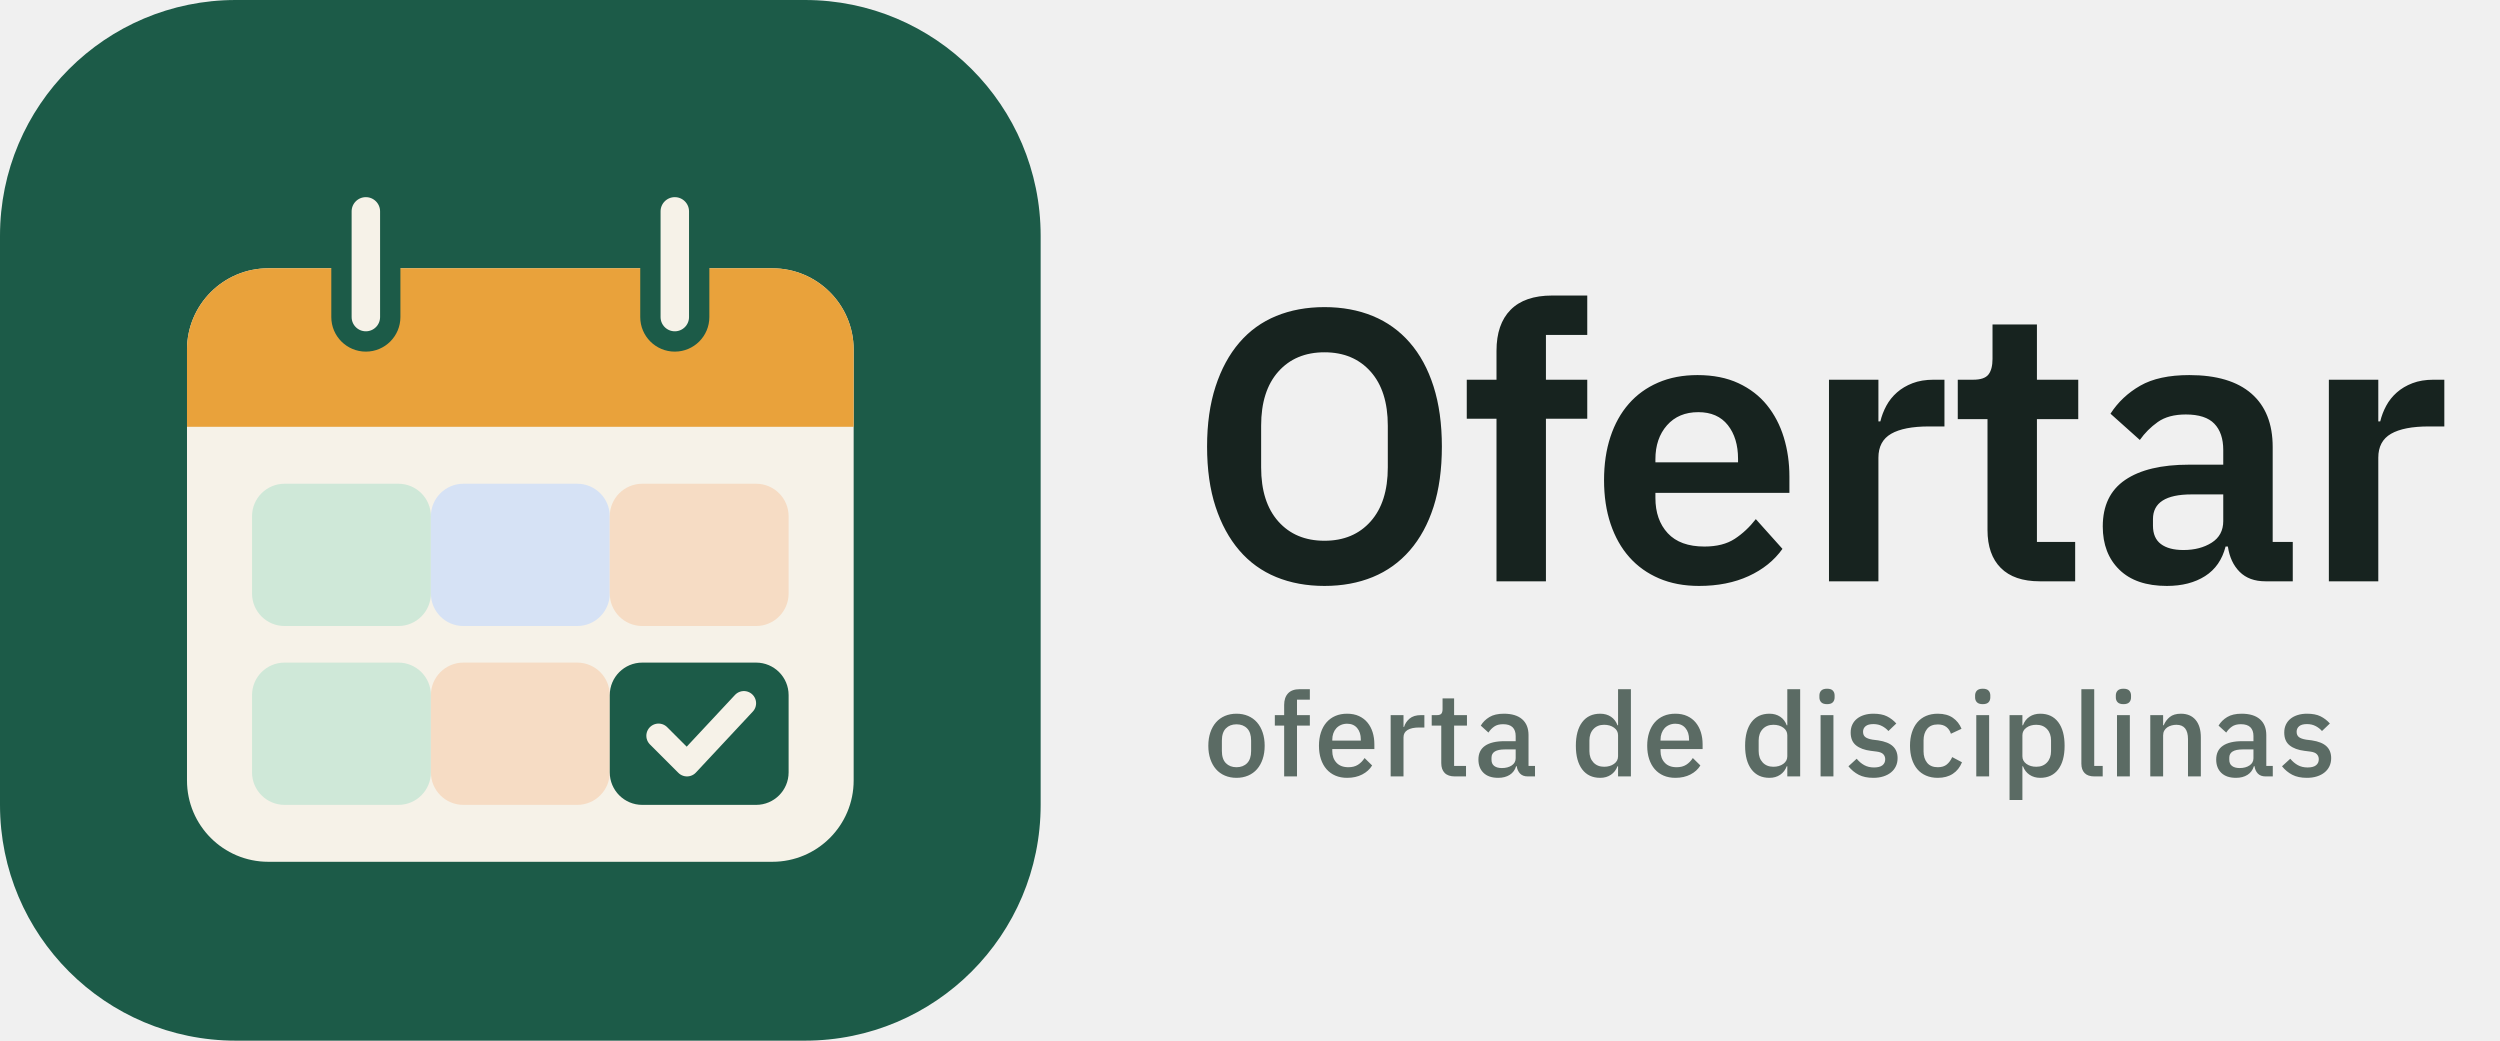
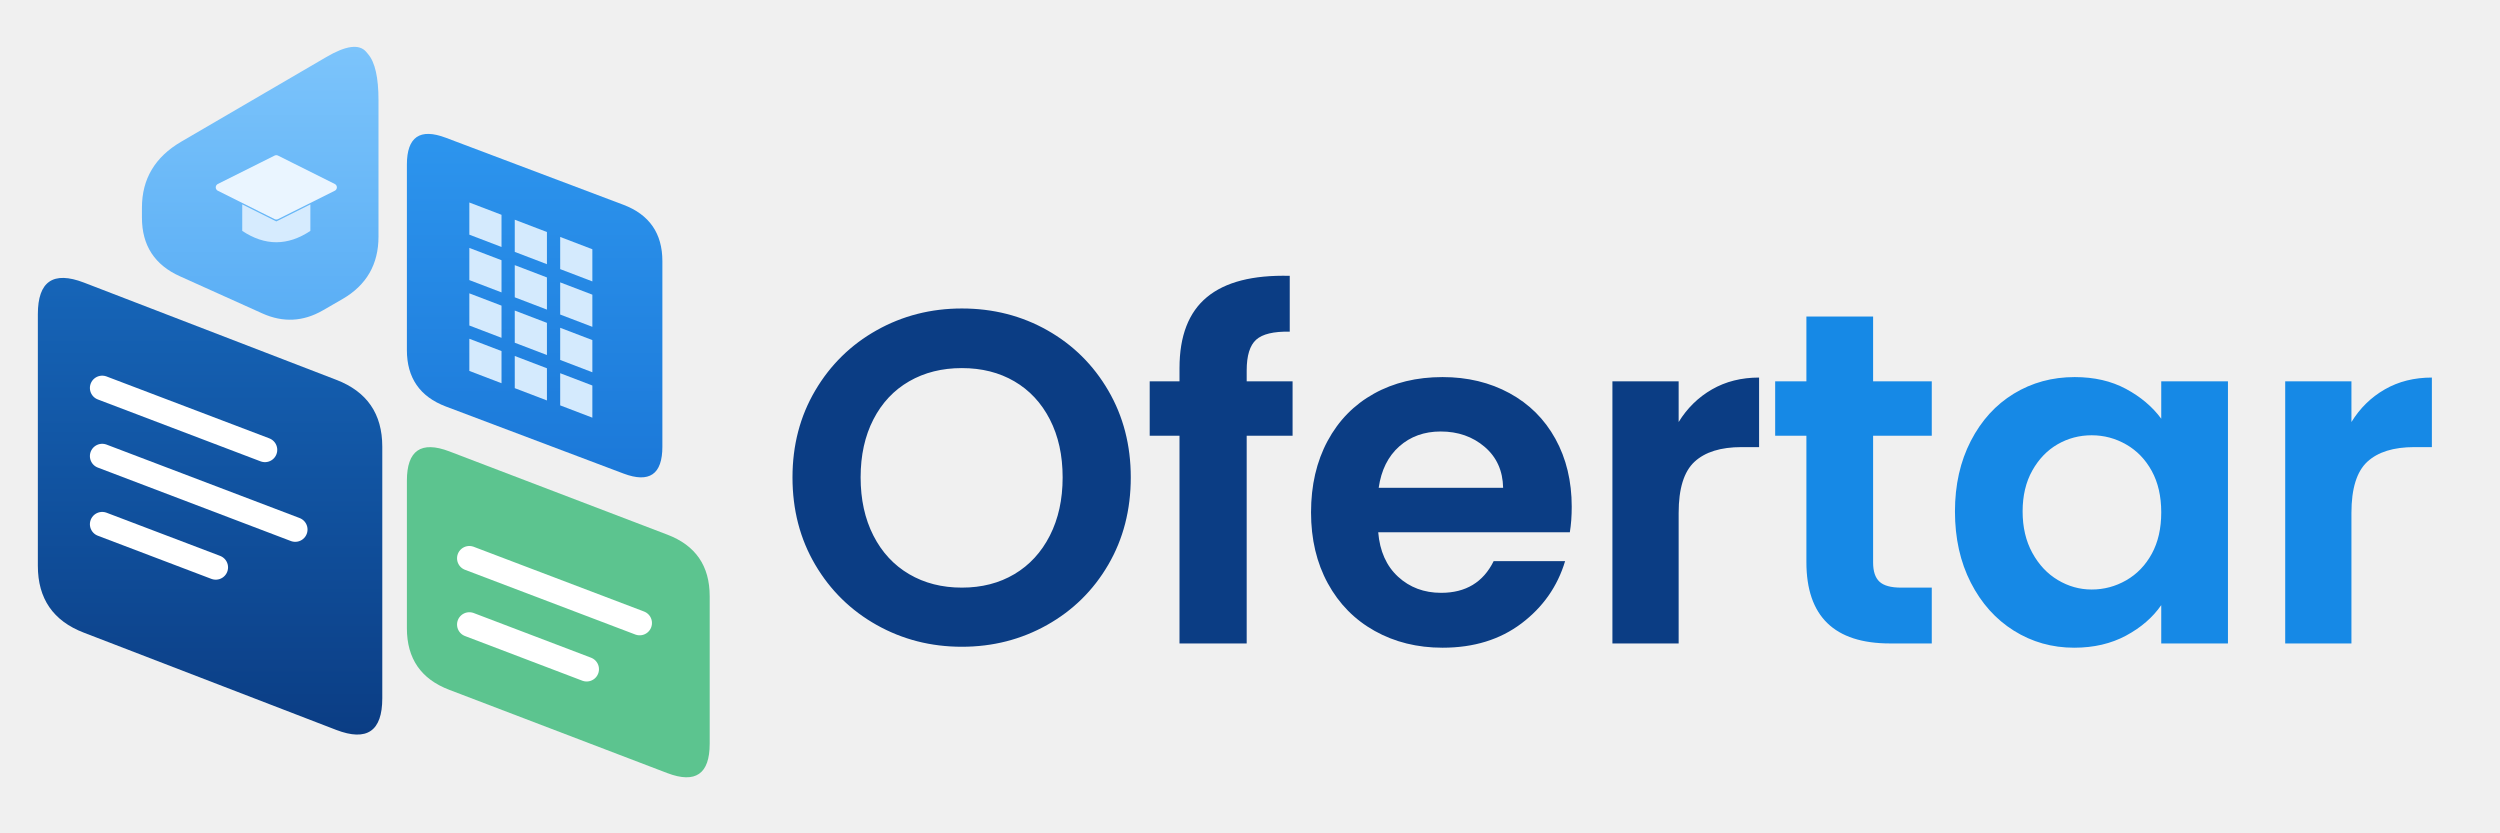
- <svg xmlns="http://www.w3.org/2000/svg" viewBox="0 0 1230 512" role="img" aria-label="Ofertar">
-   <g>
-     <rect width="512" height="512" rx="116" fill="#1c5b48" />
-     <rect x="92" y="132" width="328" height="292" rx="40" fill="#f6f2e8" />
-     <path d="M92 172a40 40 0 0 1 40-40h248a40 40 0 0 1 40 40v38H92z" fill="#e9a23b" />
-     <rect x="168" y="92" width="24" height="76" rx="12" fill="#f6f2e8" stroke="#1c5b48" stroke-width="10" />
-     <rect x="320" y="92" width="24" height="76" rx="12" fill="#f6f2e8" stroke="#1c5b48" stroke-width="10" />
-     <rect x="124" y="238" width="88" height="70" rx="16" fill="#cfe8d8" />
-     <rect x="212" y="238" width="88" height="70" rx="16" fill="#d6e2f5" />
-     <rect x="300" y="238" width="88" height="70" rx="16" fill="#f6dcc4" />
-     <rect x="124" y="326" width="88" height="70" rx="16" fill="#cfe8d8" />
-     <rect x="212" y="326" width="88" height="70" rx="16" fill="#f6dcc4" />
-     <rect x="300" y="326" width="88" height="70" rx="16" fill="#1c5b48" />
-     <path d="M324 362l14 14 28-30" fill="none" stroke="#f6f2e8" stroke-width="12" stroke-linecap="round" stroke-linejoin="round" />
-   </g>
-   <path fill="#17231f" d="M651.64 288.28Q638.53 288.28 627.89 283.91Q617.25 279.54 609.745 270.8Q602.24 262.06 598.06 249.33Q593.88 236.6 593.88 219.69Q593.88 202.97 598.06 190.145Q602.24 177.32 609.745 168.58Q617.25 159.84 627.89 155.47Q638.53 151.1 651.64 151.1Q664.75 151.1 675.39 155.47Q686.03 159.84 693.63 168.58Q701.23 177.32 705.315 190.145Q709.4 202.97 709.4 219.69Q709.4 236.6 705.315 249.33Q701.23 262.06 693.63 270.8Q686.03 279.54 675.39 283.91Q664.75 288.28 651.64 288.28ZM651.64 266.05Q665.89 266.05 674.345 256.55Q682.8 247.05 682.8 229.95V209.43Q682.8 192.33 674.345 182.83Q665.89 173.33 651.64 173.33Q637.39 173.33 628.935 182.83Q620.48 192.33 620.48 209.43V229.95Q620.48 247.05 628.935 256.55Q637.39 266.05 651.64 266.05Z M736.28 206.01H721.65V186.82H736.28V172.57Q736.28 159.46 743.215 152.43Q750.15 145.4 763.64 145.4H780.93V164.78H760.6V186.82H780.93V206.01H760.6V286.0H736.28Z M835.93 288.28Q824.91 288.28 816.265 284.575Q807.62 280.87 801.635 274.125Q795.65 267.38 792.42 257.785Q789.19 248.19 789.19 236.22Q789.19 224.44 792.325 214.94Q795.46 205.44 801.35 198.695Q807.24 191.95 815.79 188.245Q824.34 184.54 835.17 184.54Q846.76 184.54 855.31 188.53Q863.86 192.52 869.37 199.36Q874.88 206.2 877.635 215.225Q880.39 224.25 880.39 234.51V242.49H814.46V244.96Q814.46 255.79 820.54 262.345Q826.62 268.9 838.59 268.9Q847.71 268.9 853.505 265.1Q859.3 261.3 863.86 255.41L876.97 270.04Q870.89 278.59 860.345 283.435Q849.8 288.28 835.93 288.28ZM835.55 202.78Q825.86 202.78 820.16 209.24Q814.46 215.7 814.46 225.96V227.48H855.12V225.77Q855.12 215.51 850.085 209.145Q845.05 202.78 835.55 202.78Z M899.86 286.0V186.82H924.18V207.34H925.13Q926.08 203.35 928.075 199.645Q930.07 195.94 933.3 193.09Q936.53 190.24 940.995 188.53Q945.46 186.82 951.35 186.82H956.67V209.81H949.07Q936.72 209.81 930.45 213.42Q924.18 217.03 924.18 225.2V286.0Z M1003.5 286.0Q990.96 286.0 984.405 279.445Q977.85 272.89 977.85 260.73V206.2H963.22V186.82H970.82Q976.33 186.82 978.325 184.255Q980.32 181.69 980.32 176.56V159.65H1002.17V186.82H1022.5V206.2H1002.17V266.62H1020.98V286.0Z M1114.55 286.0Q1106.57 286.0 1101.915 281.345Q1097.26 276.69 1096.12 268.9H1094.98Q1092.51 278.59 1084.91 283.435Q1077.31 288.28 1066.1 288.28Q1050.9 288.28 1042.73 280.3Q1034.56 272.32 1034.56 259.02Q1034.56 243.63 1045.58 236.125Q1056.6 228.62 1076.93 228.62H1093.84V221.4Q1093.84 213.04 1089.47 208.48Q1085.1 203.92 1075.41 203.92Q1066.86 203.92 1061.635 207.625Q1056.41 211.33 1052.8 216.46L1038.36 203.54Q1043.87 194.99 1052.99 189.765Q1062.11 184.54 1077.12 184.54Q1097.26 184.54 1107.71 193.66Q1118.16 202.78 1118.16 219.88V266.62H1128.04V286.0ZM1074.27 270.61Q1082.44 270.61 1088.14 267.0Q1093.84 263.39 1093.84 256.36V243.25H1078.26Q1059.26 243.25 1059.26 255.41V258.64Q1059.26 264.72 1063.155 267.665Q1067.05 270.61 1074.27 270.61Z M1145.8 286.0V186.82H1170.12V207.34H1171.07Q1172.02 203.35 1174.015 199.645Q1176.01 195.94 1179.24 193.09Q1182.47 190.24 1186.935 188.53Q1191.4 186.82 1197.29 186.82H1202.61V209.81H1195.01Q1182.66 209.81 1176.39 213.42Q1170.12 217.03 1170.12 225.2V286.0Z" />
-   <path fill="#5b6b64" d="M608.356 382.696Q605.224 382.696 602.643 381.594Q600.062 380.492 598.264 378.433Q596.466 376.374 595.48 373.445Q594.494 370.516 594.494 366.92Q594.494 363.324 595.48 360.395Q596.466 357.466 598.264 355.407Q600.062 353.348 602.643 352.246Q605.224 351.144 608.356 351.144Q611.488 351.144 614.069 352.246Q616.65 353.348 618.448 355.407Q620.246 357.466 621.232 360.395Q622.218 363.324 622.218 366.92Q622.218 370.516 621.232 373.445Q620.246 376.374 618.448 378.433Q616.65 380.492 614.069 381.594Q611.488 382.696 608.356 382.696ZM608.356 377.476Q611.604 377.476 613.576 375.475Q615.548 373.474 615.548 369.472V364.368Q615.548 360.366 613.576 358.365Q611.604 356.364 608.356 356.364Q605.108 356.364 603.136 358.365Q601.164 360.366 601.164 364.368V369.472Q601.164 373.474 603.136 375.475Q605.108 377.476 608.356 377.476Z M631.802 357.002H627.22V351.84H631.802V346.852Q631.802 343.198 633.716 341.139Q635.63 339.08 639.458 339.08H644.446V344.242H638.124V351.84H644.446V357.002H638.124V382.0H631.802Z M662.788 382.696Q659.54 382.696 656.988 381.594Q654.436 380.492 652.638 378.433Q650.84 376.374 649.883 373.445Q648.926 370.516 648.926 366.92Q648.926 363.324 649.883 360.395Q650.84 357.466 652.638 355.407Q654.436 353.348 656.988 352.246Q659.54 351.144 662.788 351.144Q666.094 351.144 668.617 352.304Q671.14 353.464 672.822 355.523Q674.504 357.582 675.345 360.308Q676.186 363.034 676.186 366.166V368.544H655.48V369.53Q655.48 373.01 657.539 375.243Q659.598 377.476 663.426 377.476Q666.21 377.476 668.124 376.258Q670.038 375.04 671.372 372.952L675.084 376.606Q673.402 379.39 670.212 381.043Q667.022 382.696 662.788 382.696ZM662.788 356.074Q661.164 356.074 659.801 356.654Q658.438 357.234 657.481 358.278Q656.524 359.322 656.002 360.772Q655.48 362.222 655.48 363.962V364.368H669.516V363.788Q669.516 360.308 667.718 358.191Q665.92 356.074 662.788 356.074Z M684.204 382.0V351.84H690.526V357.64H690.816Q691.454 355.32 693.484 353.58Q695.514 351.84 699.11 351.84H700.792V357.93H698.298Q694.528 357.93 692.527 359.148Q690.526 360.366 690.526 362.744V382.0Z M715.77 382.0Q712.464 382.0 710.782 380.289Q709.1 378.578 709.1 375.446V357.002H704.402V351.84H706.954Q708.52 351.84 709.129 351.144Q709.738 350.448 709.738 348.882V343.604H715.422V351.84H721.744V357.002H715.422V376.838H721.28V382.0Z M751.686 382.0Q749.192 382.0 747.858 380.579Q746.524 379.158 746.234 376.954H745.944Q745.074 379.796 742.754 381.246Q740.434 382.696 737.128 382.696Q732.43 382.696 729.907 380.26Q727.384 377.824 727.384 373.706Q727.384 369.182 730.661 366.92Q733.938 364.658 740.26 364.658H745.712V362.106Q745.712 359.322 744.204 357.814Q742.696 356.306 739.506 356.306Q736.838 356.306 735.156 357.466Q733.474 358.626 732.314 360.424L728.544 357.002Q730.052 354.45 732.778 352.797Q735.504 351.144 739.912 351.144Q745.77 351.144 748.902 353.87Q752.034 356.596 752.034 361.7V376.838H755.224V382.0ZM738.926 377.882Q741.884 377.882 743.798 376.577Q745.712 375.272 745.712 373.068V368.718H740.376Q733.822 368.718 733.822 372.778V373.822Q733.822 375.852 735.185 376.867Q736.548 377.882 738.926 377.882Z M796.084 377.012H795.794Q794.808 379.68 792.575 381.188Q790.342 382.696 787.326 382.696Q781.584 382.696 778.452 378.549Q775.32 374.402 775.32 366.92Q775.32 359.438 778.452 355.291Q781.584 351.144 787.326 351.144Q790.342 351.144 792.575 352.623Q794.808 354.102 795.794 356.828H796.084V339.08H802.406V382.0H796.084ZM789.24 377.244Q792.14 377.244 794.112 375.823Q796.084 374.402 796.084 372.082V361.758Q796.084 359.438 794.112 358.017Q792.14 356.596 789.24 356.596Q785.934 356.596 783.962 358.713Q781.99 360.83 781.99 364.31V369.53Q781.99 373.01 783.962 375.127Q785.934 377.244 789.24 377.244Z M824.286 382.696Q821.038 382.696 818.486 381.594Q815.934 380.492 814.136 378.433Q812.338 376.374 811.381 373.445Q810.424 370.516 810.424 366.92Q810.424 363.324 811.381 360.395Q812.338 357.466 814.136 355.407Q815.934 353.348 818.486 352.246Q821.038 351.144 824.286 351.144Q827.592 351.144 830.115 352.304Q832.638 353.464 834.32 355.523Q836.002 357.582 836.843 360.308Q837.684 363.034 837.684 366.166V368.544H816.978V369.53Q816.978 373.01 819.037 375.243Q821.096 377.476 824.924 377.476Q827.708 377.476 829.622 376.258Q831.536 375.04 832.87 372.952L836.582 376.606Q834.9 379.39 831.71 381.043Q828.52 382.696 824.286 382.696ZM824.286 356.074Q822.662 356.074 821.299 356.654Q819.936 357.234 818.979 358.278Q818.022 359.322 817.5 360.772Q816.978 362.222 816.978 363.962V364.368H831.014V363.788Q831.014 360.308 829.216 358.191Q827.418 356.074 824.286 356.074Z M879.356 377.012H879.066Q878.08 379.68 875.847 381.188Q873.614 382.696 870.598 382.696Q864.856 382.696 861.724 378.549Q858.592 374.402 858.592 366.92Q858.592 359.438 861.724 355.291Q864.856 351.144 870.598 351.144Q873.614 351.144 875.847 352.623Q878.08 354.102 879.066 356.828H879.356V339.08H885.678V382.0H879.356ZM872.512 377.244Q875.412 377.244 877.384 375.823Q879.356 374.402 879.356 372.082V361.758Q879.356 359.438 877.384 358.017Q875.412 356.596 872.512 356.596Q869.206 356.596 867.234 358.713Q865.262 360.83 865.262 364.31V369.53Q865.262 373.01 867.234 375.127Q869.206 377.244 872.512 377.244Z M898.916 346.446Q896.944 346.446 896.045 345.518Q895.146 344.59 895.146 343.14V342.154Q895.146 340.704 896.045 339.776Q896.944 338.848 898.916 338.848Q900.888 338.848 901.758 339.776Q902.628 340.704 902.628 342.154V343.14Q902.628 344.59 901.758 345.518Q900.888 346.446 898.916 346.446ZM895.726 351.84H902.048V382.0H895.726Z M921.666 382.696Q917.374 382.696 914.474 381.188Q911.574 379.68 909.428 377.012L913.488 373.3Q915.17 375.33 917.229 376.461Q919.288 377.592 922.014 377.592Q924.798 377.592 926.161 376.519Q927.524 375.446 927.524 373.532Q927.524 372.082 926.567 371.067Q925.61 370.052 923.232 369.762L920.448 369.414Q915.808 368.834 913.169 366.717Q910.53 364.6 910.53 360.424Q910.53 358.22 911.342 356.509Q912.154 354.798 913.633 353.609Q915.112 352.42 917.171 351.782Q919.23 351.144 921.724 351.144Q925.784 351.144 928.365 352.42Q930.946 353.696 932.976 355.958L929.09 359.67Q927.93 358.278 926.045 357.263Q924.16 356.248 921.724 356.248Q919.114 356.248 917.867 357.292Q916.62 358.336 916.62 360.018Q916.62 361.758 917.722 362.628Q918.824 363.498 921.26 363.904L924.044 364.252Q929.032 365.006 931.323 367.181Q933.614 369.356 933.614 373.01Q933.614 375.214 932.773 376.983Q931.932 378.752 930.366 380.028Q928.8 381.304 926.596 382.0Q924.392 382.696 921.666 382.696Z M953.406 382.696Q950.158 382.696 947.606 381.594Q945.054 380.492 943.314 378.433Q941.574 376.374 940.646 373.445Q939.718 370.516 939.718 366.92Q939.718 363.324 940.646 360.395Q941.574 357.466 943.314 355.407Q945.054 353.348 947.606 352.246Q950.158 351.144 953.406 351.144Q957.93 351.144 960.83 353.174Q963.73 355.204 965.064 358.568L959.844 361.004Q959.206 358.916 957.611 357.669Q956.016 356.422 953.406 356.422Q949.926 356.422 948.157 358.597Q946.388 360.772 946.388 364.252V369.646Q946.388 373.126 948.157 375.301Q949.926 377.476 953.406 377.476Q956.19 377.476 957.843 376.113Q959.496 374.75 960.482 372.488L965.296 375.04Q963.788 378.752 960.772 380.724Q957.756 382.696 953.406 382.696Z M975.518 346.446Q973.546 346.446 972.647 345.518Q971.748 344.59 971.748 343.14V342.154Q971.748 340.704 972.647 339.776Q973.546 338.848 975.518 338.848Q977.49 338.848 978.36 339.776Q979.23 340.704 979.23 342.154V343.14Q979.23 344.59 978.36 345.518Q977.49 346.446 975.518 346.446ZM972.328 351.84H978.65V382.0H972.328Z M988.698 351.84H995.02V356.828H995.31Q996.296 354.102 998.529 352.623Q1000.762 351.144 1003.778 351.144Q1009.52 351.144 1012.652 355.291Q1015.784 359.438 1015.784 366.92Q1015.784 374.402 1012.652 378.549Q1009.52 382.696 1003.778 382.696Q1000.762 382.696 998.529 381.188Q996.296 379.68 995.31 377.012H995.02V393.6H988.698ZM1001.864 377.244Q1005.17 377.244 1007.142 375.127Q1009.114 373.01 1009.114 369.53V364.31Q1009.114 360.83 1007.142 358.713Q1005.17 356.596 1001.864 356.596Q998.964 356.596 996.992 358.017Q995.02 359.438 995.02 361.758V372.082Q995.02 374.402 996.992 375.823Q998.964 377.244 1001.864 377.244Z M1030.472 382.0Q1027.224 382.0 1025.629 380.347Q1024.034 378.694 1024.034 375.736V339.08H1030.356V376.838H1034.532V382.0Z M1044.754 346.446Q1042.782 346.446 1041.883 345.518Q1040.984 344.59 1040.984 343.14V342.154Q1040.984 340.704 1041.883 339.776Q1042.782 338.848 1044.754 338.848Q1046.726 338.848 1047.596 339.776Q1048.466 340.704 1048.466 342.154V343.14Q1048.466 344.59 1047.596 345.518Q1046.726 346.446 1044.754 346.446ZM1041.564 351.84H1047.886V382.0H1041.564Z M1057.934 382.0V351.84H1064.256V356.828H1064.546Q1065.532 354.392 1067.533 352.768Q1069.534 351.144 1073.014 351.144Q1077.654 351.144 1080.235 354.189Q1082.816 357.234 1082.816 362.86V382.0H1076.494V363.672Q1076.494 356.596 1070.81 356.596Q1069.592 356.596 1068.403 356.915Q1067.214 357.234 1066.286 357.872Q1065.358 358.51 1064.807 359.496Q1064.256 360.482 1064.256 361.816V382.0Z M1114.672 382.0Q1112.178 382.0 1110.844 380.579Q1109.51 379.158 1109.22 376.954H1108.93Q1108.06 379.796 1105.74 381.246Q1103.42 382.696 1100.114 382.696Q1095.416 382.696 1092.893 380.26Q1090.37 377.824 1090.37 373.706Q1090.37 369.182 1093.647 366.92Q1096.924 364.658 1103.246 364.658H1108.698V362.106Q1108.698 359.322 1107.19 357.814Q1105.682 356.306 1102.492 356.306Q1099.824 356.306 1098.142 357.466Q1096.46 358.626 1095.3 360.424L1091.53 357.002Q1093.038 354.45 1095.764 352.797Q1098.49 351.144 1102.898 351.144Q1108.756 351.144 1111.888 353.87Q1115.02 356.596 1115.02 361.7V376.838H1118.21V382.0ZM1101.912 377.882Q1104.87 377.882 1106.784 376.577Q1108.698 375.272 1108.698 373.068V368.718H1103.362Q1096.808 368.718 1096.808 372.778V373.822Q1096.808 375.852 1098.171 376.867Q1099.534 377.882 1101.912 377.882Z M1134.986 382.696Q1130.694 382.696 1127.794 381.188Q1124.894 379.68 1122.748 377.012L1126.808 373.3Q1128.49 375.33 1130.549 376.461Q1132.608 377.592 1135.334 377.592Q1138.118 377.592 1139.481 376.519Q1140.844 375.446 1140.844 373.532Q1140.844 372.082 1139.887 371.067Q1138.93 370.052 1136.552 369.762L1133.768 369.414Q1129.128 368.834 1126.489 366.717Q1123.85 364.6 1123.85 360.424Q1123.85 358.22 1124.662 356.509Q1125.474 354.798 1126.953 353.609Q1128.432 352.42 1130.491 351.782Q1132.55 351.144 1135.044 351.144Q1139.104 351.144 1141.685 352.42Q1144.266 353.696 1146.296 355.958L1142.41 359.67Q1141.25 358.278 1139.365 357.263Q1137.48 356.248 1135.044 356.248Q1132.434 356.248 1131.187 357.292Q1129.94 358.336 1129.94 360.018Q1129.94 361.758 1131.042 362.628Q1132.144 363.498 1134.58 363.904L1137.364 364.252Q1142.352 365.006 1144.643 367.181Q1146.934 369.356 1146.934 373.01Q1146.934 375.214 1146.093 376.983Q1145.252 378.752 1143.686 380.028Q1142.12 381.304 1139.916 382.0Q1137.712 382.696 1134.986 382.696Z" />
+ <svg xmlns="http://www.w3.org/2000/svg" viewBox="130 125 1321 440" role="img" aria-label="Ofertar">
+   <defs>
+     <linearGradient id="gA" x1="0" y1="0" x2="0" y2="1">
+       <stop offset="0" stop-color="#1665b8" />
+       <stop offset="1" stop-color="#0b3d84" />
+     </linearGradient>
+     <linearGradient id="gB" x1="0" y1="0" x2="0" y2="1">
+       <stop offset="0" stop-color="#2d95ee" />
+       <stop offset="1" stop-color="#1b78d8" />
+     </linearGradient>
+     <linearGradient id="gD" x1="0" y1="0" x2="0" y2="1">
+       <stop offset="0" stop-color="#7cc4fb" />
+       <stop offset="1" stop-color="#5aaef5" />
+     </linearGradient>
+   </defs>
+   <path d="M205.0 234.7Q205.0 212.0 225.7 199.9L302.5 155.1Q318.0 146.0 323.5 152.4L324.5 153.6Q330.0 160.0 330.0 178.0L330.0 250.0Q330.0 272.0 311.0 283.0L300.6 289.0Q285.0 298.0 268.6 290.6L225.1 271.0Q205.0 262.0 205.0 240.0Z" fill="url(#gD)" />
+   <path d="M246 224L276 209L306 224L276 239Z" fill="#eaf5ff" stroke="#eaf5ff" stroke-width="4" stroke-linejoin="round" />
+   <path d="M258 233v14q18 12 36 0v-14l-18 9z" fill="#eaf5ff" opacity=".85" />
+   <path d="M345.0 212.0Q345.0 190.0 365.6 197.8L459.4 233.2Q480.0 241.0 480.0 263.0L480.0 361.0Q480.0 383.0 459.4 375.2L365.6 339.8Q345.0 332.0 345.0 310.0Z" fill="url(#gB)" />
+   <path d="M378 232.0l17 6.5v17l-17 -6.5z" fill="#d4eafd" />
+   <path d="M402 241.1l17 6.5v17l-17 -6.5z" fill="#d4eafd" />
+   <path d="M426 250.2l17 6.5v17l-17 -6.5z" fill="#d4eafd" />
+   <path d="M378 256.0l17 6.5v17l-17 -6.5z" fill="#d4eafd" />
+   <path d="M402 265.1l17 6.5v17l-17 -6.5z" fill="#d4eafd" />
+   <path d="M426 274.2l17 6.5v17l-17 -6.5z" fill="#d4eafd" />
+   <path d="M378 280.0l17 6.5v17l-17 -6.5z" fill="#d4eafd" />
+   <path d="M402 289.1l17 6.5v17l-17 -6.5z" fill="#d4eafd" />
+   <path d="M426 298.2l17 6.5v17l-17 -6.5z" fill="#d4eafd" />
+   <path d="M378 304.0l17 6.5v17l-17 -6.5z" fill="#d4eafd" />
+   <path d="M402 313.1l17 6.5v17l-17 -6.5z" fill="#d4eafd" />
+   <path d="M426 322.2l17 6.5v17l-17 -6.5z" fill="#d4eafd" />
+   <path d="M150.0 291.0Q150.0 265.0 174.3 274.3L307.7 325.7Q332.0 335.0 332.0 361.0L332.0 494.0Q332.0 520.0 307.7 510.7L174.3 459.3Q150.0 450.0 150.0 424.0Z" fill="url(#gA)" />
+   <path d="M184 330L270 362.7" stroke="#ffffff" stroke-width="13" stroke-linecap="round" />
+   <path d="M184 366L286 404.8" stroke="#ffffff" stroke-width="13" stroke-linecap="round" />
+   <path d="M184 402L244 424.8" stroke="#ffffff" stroke-width="13" stroke-linecap="round" />
+   <path d="M345.0 379.0Q345.0 355.0 367.4 363.5L482.6 407.5Q505.0 416.0 505.0 440.0L505.0 518.0Q505.0 542.0 482.6 533.5L367.4 489.5Q345.0 481.0 345.0 457.0Z" fill="#5cc48f" />
+   <path d="M378 420L468 454.2" stroke="#ffffff" stroke-width="13" stroke-linecap="round" />
+   <path d="M378 455L440 478.6" stroke="#ffffff" stroke-width="13" stroke-linecap="round" />
+   <path fill="#0b3d84" d="M548.75 377.25Q548.75 351.75 560.75 331.375Q572.75 311.0 593.25 299.5Q613.75 288.0 638.25 288.0Q663.0 288.0 683.375 299.5Q703.75 311.0 715.625 331.375Q727.5 351.75 727.5 377.25Q727.5 403.0 715.625 423.375Q703.75 443.75 683.25 455.25Q662.75 466.75 638.25 466.75Q613.75 466.75 593.25 455.25Q572.75 443.75 560.75 423.375Q548.75 403.0 548.75 377.25ZM691.5 377.25Q691.5 359.75 684.75 346.625Q678.0 333.5 666.0 326.5Q654.0 319.5 638.25 319.5Q622.5 319.5 610.375 326.5Q598.25 333.5 591.5 346.625Q584.75 359.75 584.75 377.25Q584.75 394.75 591.5 408.0Q598.25 421.25 610.375 428.375Q622.5 435.5 638.25 435.5Q654.0 435.5 666.0 428.375Q678.0 421.25 684.75 408.0Q691.5 394.75 691.5 377.25Z M813.0 355.25H788.75V465.0H753.25V355.25H737.5V326.5H753.25V319.5Q753.25 294.0 767.75 282.0Q782.25 270.0 811.5 270.75V300.25Q798.75 300.0 793.75 304.5Q788.75 309.0 788.75 320.75V326.5H813.0Z M959.5 406.25H858.25Q859.5 421.25 868.75 429.75Q878.0 438.25 891.5 438.25Q911.0 438.25 919.25 421.5H957.0Q951.0 441.5 934.0 454.375Q917.0 467.25 892.25 467.25Q872.25 467.25 856.375 458.375Q840.5 449.5 831.625 433.25Q822.75 417.0 822.75 395.75Q822.75 374.25 831.5 358.0Q840.25 341.75 856.0 333.0Q871.75 324.25 892.25 324.25Q912.0 324.25 927.625 332.75Q943.25 341.25 951.875 356.875Q960.5 372.5 960.5 392.75Q960.5 400.25 959.5 406.25ZM924.25 382.75Q924.0 369.25 914.5 361.125Q905.0 353.0 891.25 353.0Q878.25 353.0 869.375 360.875Q860.5 368.75 858.5 382.75Z M1059.5 324.5V361.25H1050.25Q1033.75 361.25 1025.375 369.0Q1017.0 376.75 1017.0 396.0V465.0H982.0V326.5H1017.0V348.0Q1023.75 337.0 1034.625 330.75Q1045.5 324.5 1059.5 324.5Z" />
+   <path fill="#1689e6" d="M1119.75 355.25V422.25Q1119.75 429.25 1123.125 432.375Q1126.5 435.5 1134.5 435.5H1150.75V465.0H1128.75Q1084.5 465.0 1084.5 422.0V355.25H1068.0V326.5H1084.5V292.25H1119.75V326.5H1150.75V355.25Z M1226.25 324.25Q1241.75 324.25 1253.375 330.5Q1265.0 336.75 1272.0 346.25V326.5H1307.25V465.0H1272.0V444.75Q1265.25 454.5 1253.375 460.875Q1241.5 467.25 1226.0 467.25Q1208.5 467.25 1194.125 458.25Q1179.75 449.25 1171.375 432.875Q1163.0 416.5 1163.0 395.25Q1163.0 374.25 1171.375 358.0Q1179.75 341.75 1194.125 333.0Q1208.5 324.25 1226.25 324.25ZM1235.25 355.0Q1225.5 355.0 1217.25 359.75Q1209.0 364.5 1203.875 373.625Q1198.75 382.75 1198.75 395.25Q1198.75 407.75 1203.875 417.125Q1209.0 426.5 1217.375 431.5Q1225.75 436.5 1235.25 436.5Q1245.0 436.5 1253.5 431.625Q1262.0 426.75 1267.0 417.625Q1272.0 408.5 1272.0 395.75Q1272.0 383.0 1267.0 373.875Q1262.0 364.75 1253.5 359.875Q1245.0 355.0 1235.25 355.0Z M1415.0 324.5V361.25H1405.75Q1389.25 361.25 1380.875 369.0Q1372.5 376.75 1372.5 396.0V465.0H1337.5V326.5H1372.5V348.0Q1379.25 337.0 1390.125 330.75Q1401.0 324.5 1415.0 324.5Z" />
</svg>
